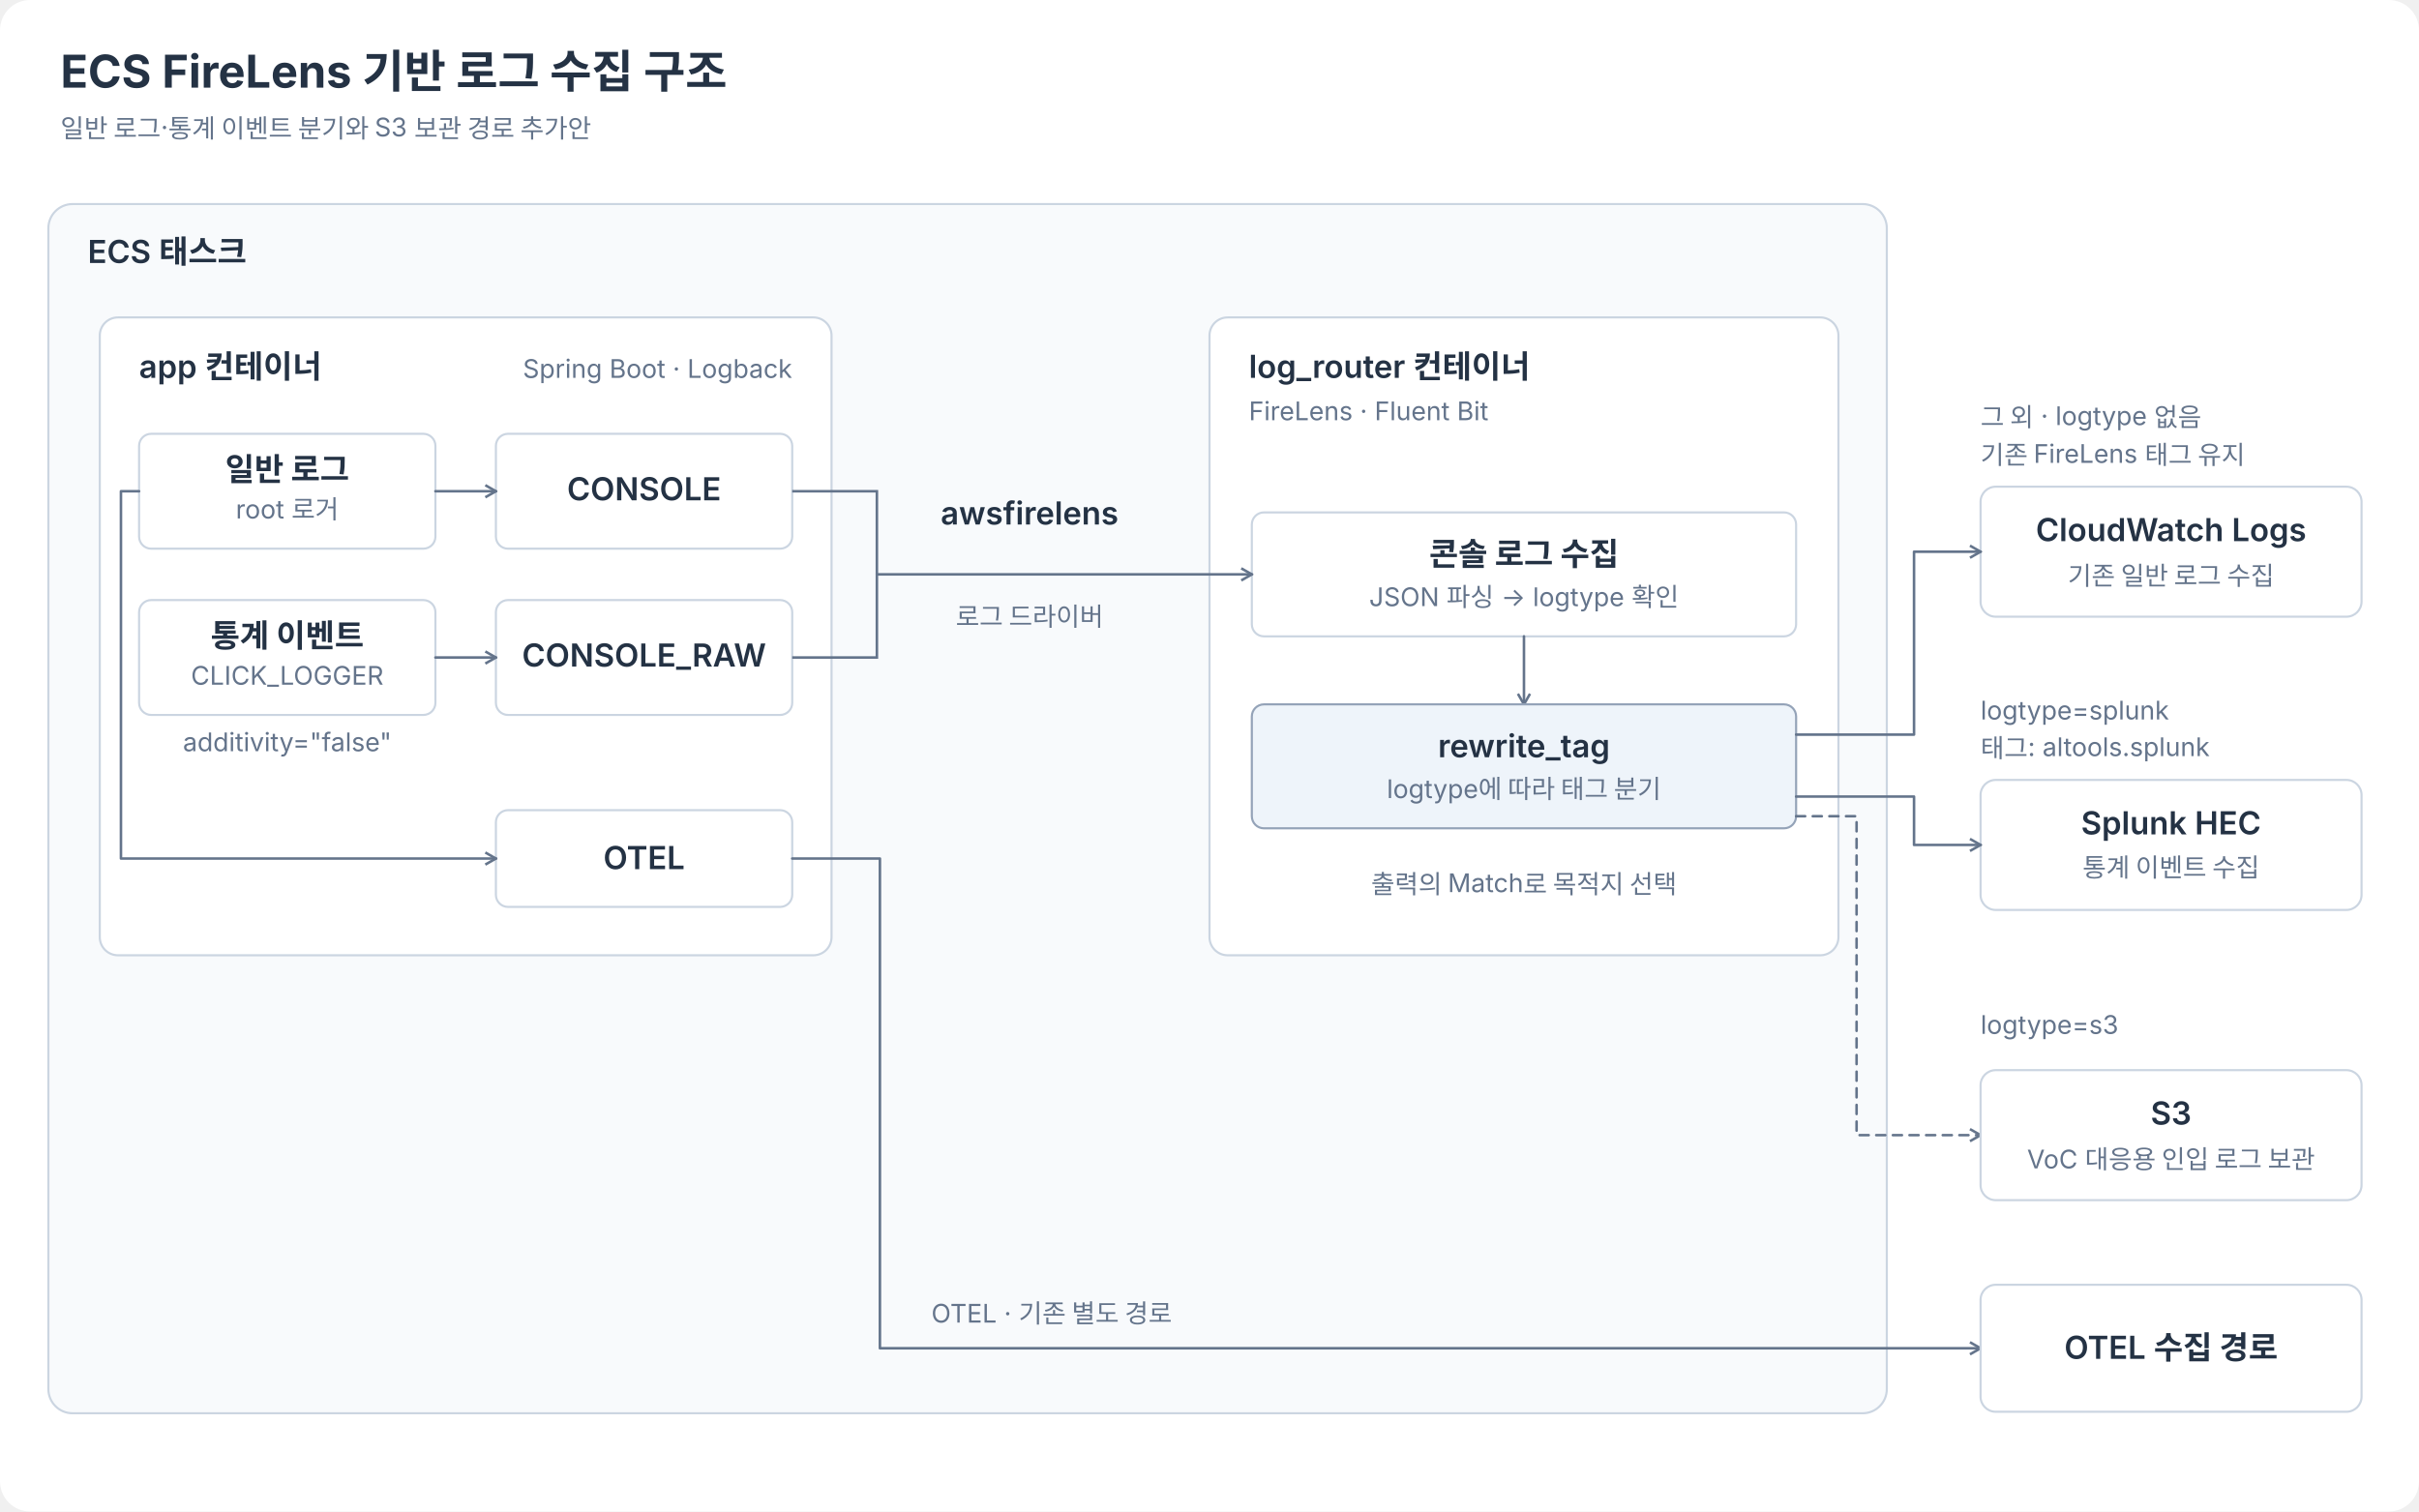
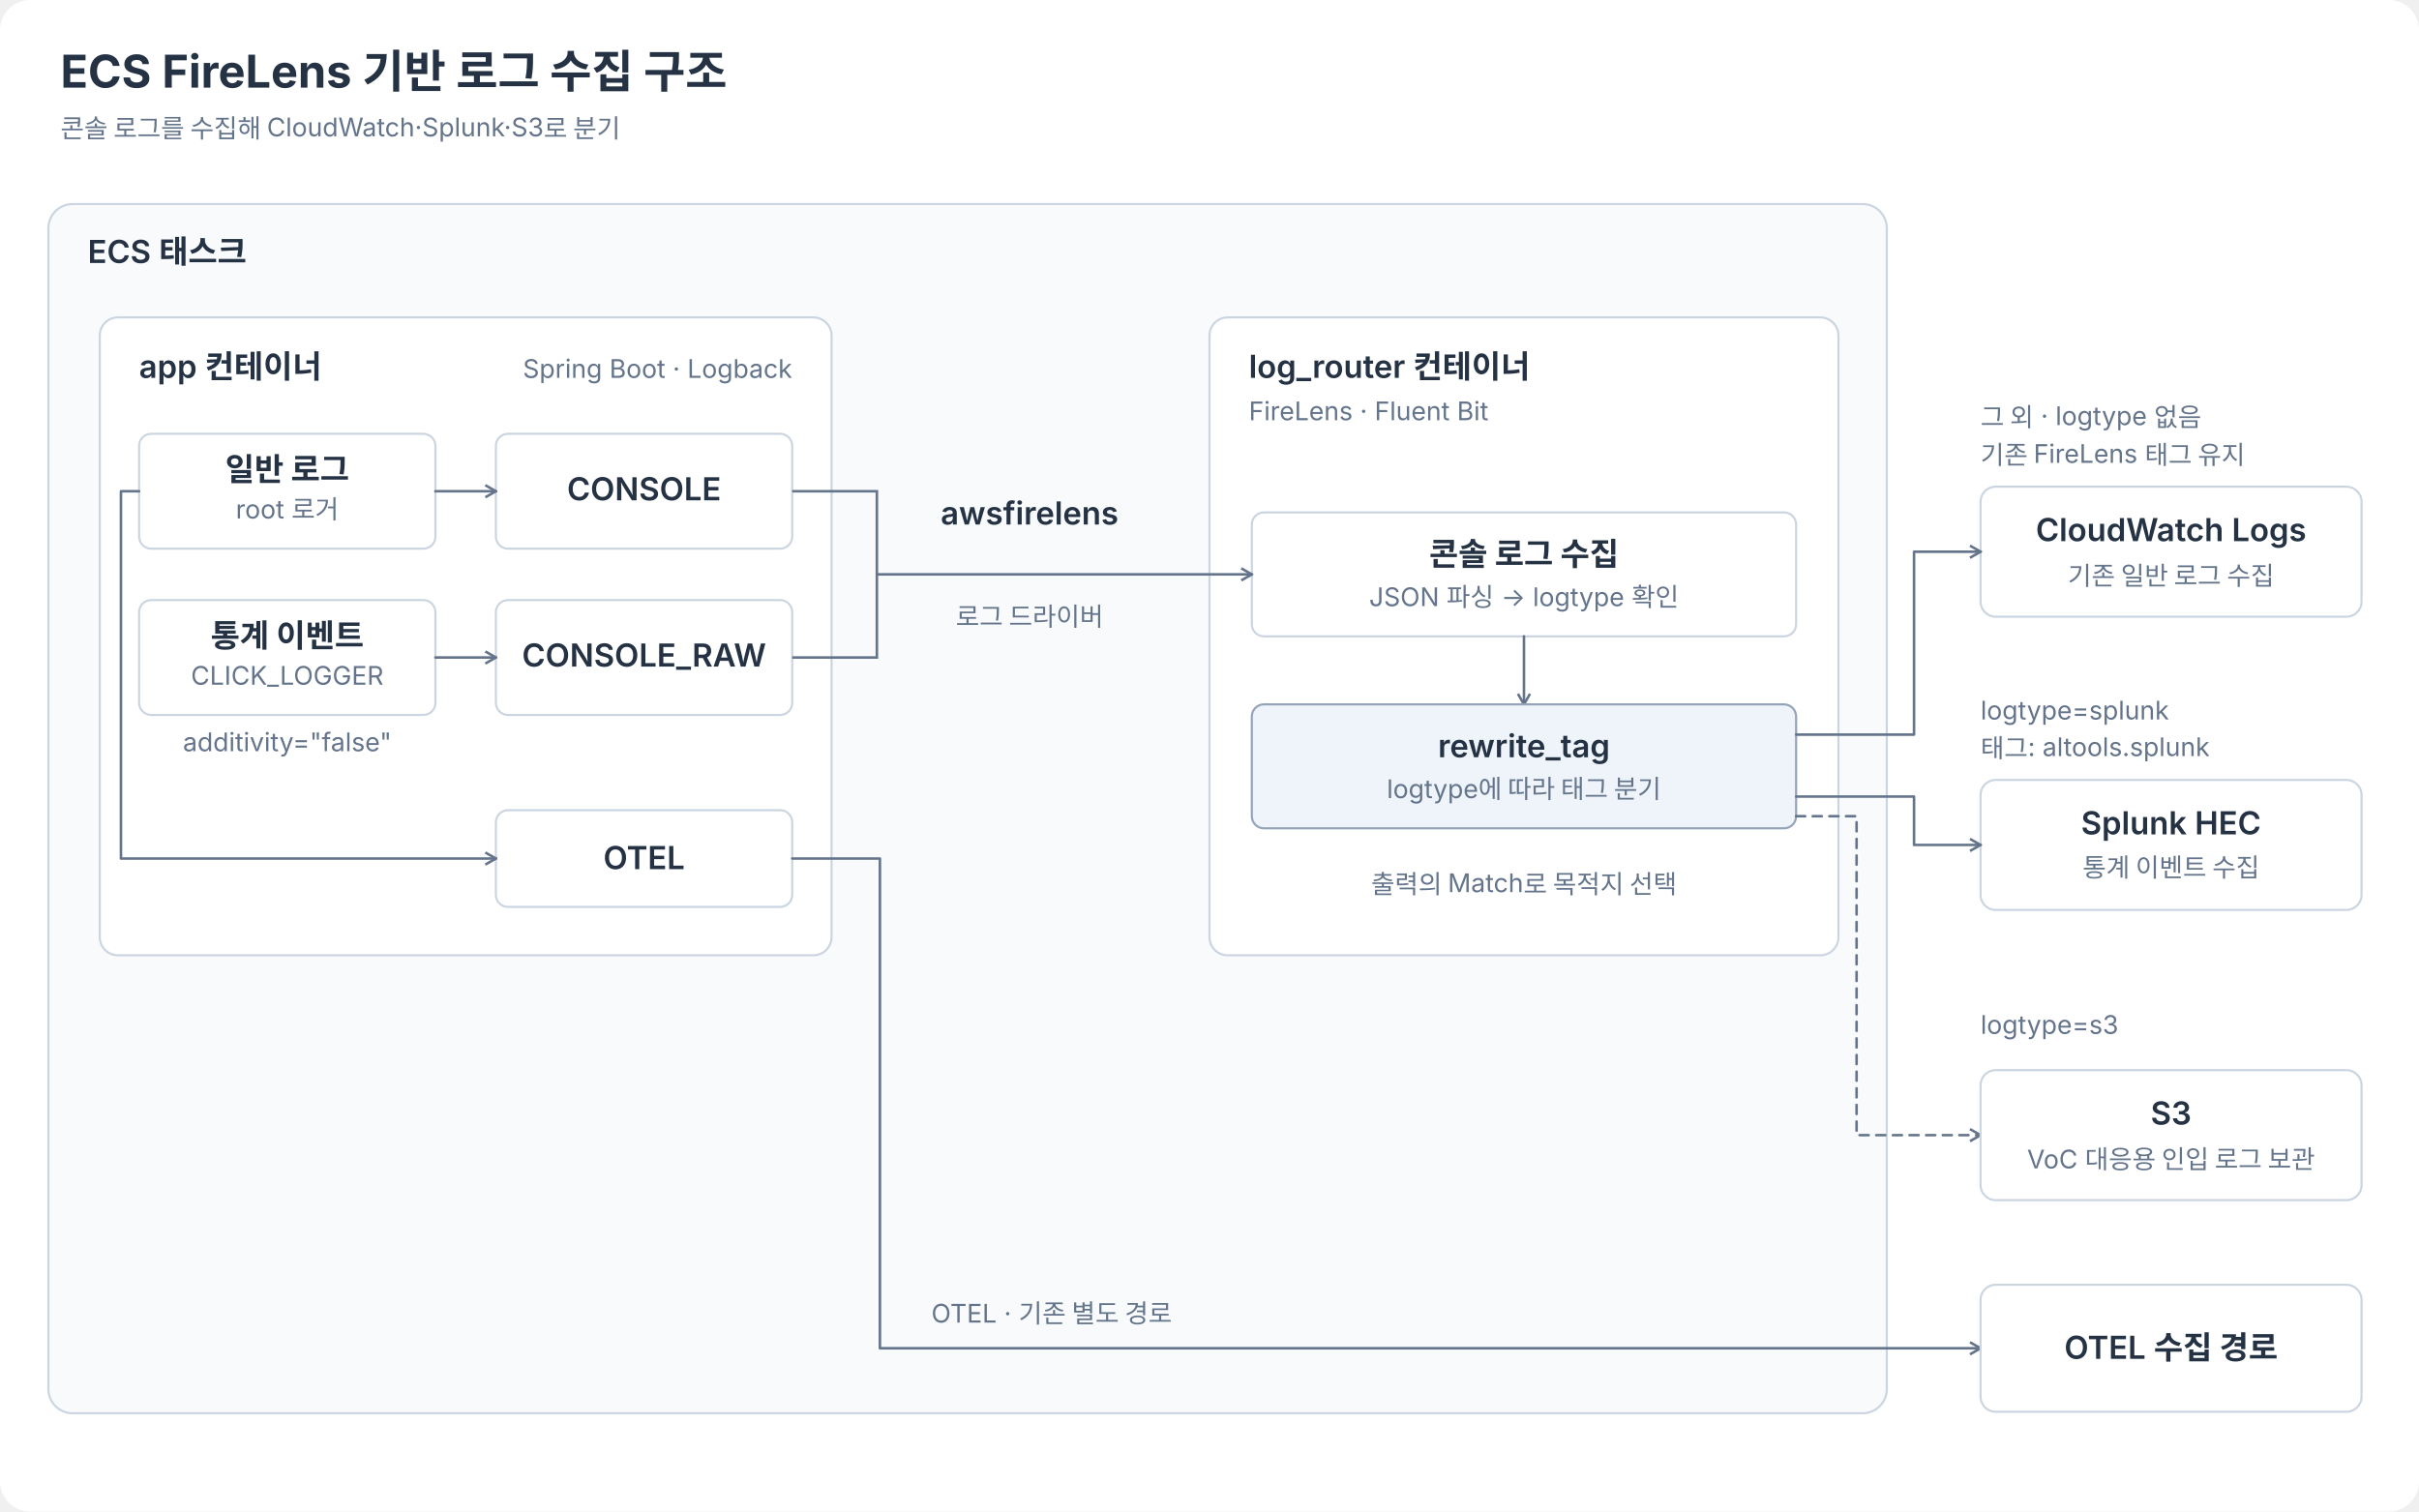
<svg xmlns="http://www.w3.org/2000/svg" width="1600" height="1000" viewBox="0 0 1600 1000" role="img" aria-labelledby="title desc">
  <defs>
    <marker id="arrow" markerWidth="10" markerHeight="10" refX="9" refY="5" orient="auto" markerUnits="userSpaceOnUse">
      <path d="M2 1 L9 5 L2 9" fill="none" stroke="#64748b" stroke-width="1.7" />
    </marker>
    <style>
text {font-family: -apple-system, BlinkMacSystemFont, 'Apple SD Gothic Neo', 'Noto Sans KR', sans-serif; fill:#243244;}
.heading {font-size:30px;font-weight:650;}
.label {font-size:21px;font-weight:600;}
.small {font-size:17px;fill:#64748b;}
.center {text-anchor:middle;}
.box {fill:white;stroke:#cbd5e1;stroke-width:1.4;}
.line {fill:none;stroke:#64748b;stroke-width:1.7;stroke-linejoin:round;stroke-linecap:round;marker-end:url(#arrow);}
</style>
  </defs>
  <rect width="1600" height="1000" rx="20" fill="#fff" />
  <text class="heading" x="40" y="58">ECS FireLens 기반 로그 수집 구조</text>
-   <text class="small" x="40" y="91">일반 로그·통계 이벤트 분기와 S3 보관 경로 추가안</text>
+   <text class="small" x="40" y="91">콘솔 로그를 수집해 CloudWatch·Splunk·S3로 분기</text>
  <rect x="32" y="135" width="1216" height="800" rx="16" fill="#f8fafc" stroke="#cbd5e1" stroke-width="1.4" />
  <text class="label" x="58" y="174">ECS 태스크</text>
  <rect class="box" x="66" y="210" width="484" height="422" rx="12" />
  <text class="label" x="92" y="250">app 컨테이너</text>
  <text class="small" x="524" y="250" text-anchor="end">Spring Boot · Logback</text>
  <rect class="box" x="92" y="287" width="196" height="76" rx="8" />
  <text class="label center" x="190" y="318">일반 로그</text>
  <text class="small center" x="190" y="343">root 로거</text>
  <rect class="box" x="328" y="287" width="196" height="76" rx="8" />
  <text class="label center" x="426" y="331">CONSOLE</text>
  <path class="line" d="M288 325 H328" />
  <rect class="box" x="92" y="397" width="196" height="76" rx="8" />
  <text class="label center" x="190" y="428">통계 이벤트</text>
  <text class="small center" x="190" y="453">CLICK_LOGGER</text>
  <text class="small center" x="190" y="497">additivity="false"</text>
  <rect class="box" x="328" y="397" width="196" height="76" rx="8" />
  <text class="label center" x="426" y="441">CONSOLE_RAW</text>
  <path class="line" d="M288 435 H328" />
  <rect class="box" x="328" y="536" width="196" height="64" rx="8" />
  <text class="label center" x="426" y="575">OTEL</text>
  <path class="line" d="M92 325 H80 V568 H328" />
  <path d="M524 325 H580 V380 M524 435 H580 V380" fill="none" stroke="#64748b" stroke-width="1.7" />
  <text class="label center" x="681" y="347">awsfirelens</text>
  <text class="small center" x="681" y="414">로그 드라이버</text>
  <rect class="box" x="800" y="210" width="416" height="422" rx="12" />
  <text class="label" x="826" y="250">log_router 컨테이너</text>
  <text class="small" x="826" y="278">FireLens · Fluent Bit</text>
  <rect class="box" x="828" y="339" width="360" height="82" rx="8" />
  <text class="label center" x="1008" y="374">콘솔 로그 수집</text>
  <text class="small center" x="1008" y="401">JSON 파싱 → logtype 확인</text>
  <path class="line" d="M1008 421 V466" />
  <rect x="828" y="466" width="360" height="82" rx="8" fill="#eef4fa" stroke="#94a3b8" stroke-width="1.4" />
  <text class="label center" x="1008" y="501">rewrite_tag</text>
  <text class="small center" x="1008" y="528">logtype에 따라 태그 분기</text>
  <text class="small center" x="1008" y="591">출력의 Match로 목적지 선택</text>
  <rect class="box" x="1310" y="322" width="252" height="86" rx="10" />
  <text class="label center" x="1436" y="358">CloudWatch Logs</text>
  <text class="small center" x="1436" y="387">기존 일반 로그 수집</text>
  <path class="line" d="M1188 486 H1266 V365 H1310" />
  <text class="small" x="1310" y="282">그 외 · logtype 없음</text>
  <text class="small" x="1310" y="307">기존 FireLens 태그 유지</text>
  <rect class="box" x="1310" y="516" width="252" height="86" rx="10" />
  <text class="label center" x="1436" y="552">Splunk HEC</text>
  <text class="small center" x="1436" y="580">통계 이벤트 수집</text>
  <path class="line" d="M1188 527 H1266 V559 H1310" />
  <text class="small" x="1310" y="476">logtype=splunk</text>
  <text class="small" x="1310" y="501">태그: altools.splunk</text>
  <path class="line" d="M1188 540 H1228 V751 H1310" stroke-dasharray="6 5" />
  <text class="small" x="1310" y="684">logtype=s3</text>
  <rect class="box" x="1310" y="708" width="252" height="86" rx="10" />
  <text class="label center" x="1436" y="744">S3</text>
  <text class="small center" x="1436" y="773">VoC 대응용 인입 로그 보관</text>
  <path class="line" d="M524 568 H582 V892 H1310" />
  <text class="small" x="616" y="875">OTEL · 기존 별도 경로</text>
  <rect class="box" x="1310" y="850" width="252" height="84" rx="10" />
  <text class="label center" x="1436" y="899">OTEL 수집 경로</text>
  <path class="line" d="M580 380 H828" />
</svg>
